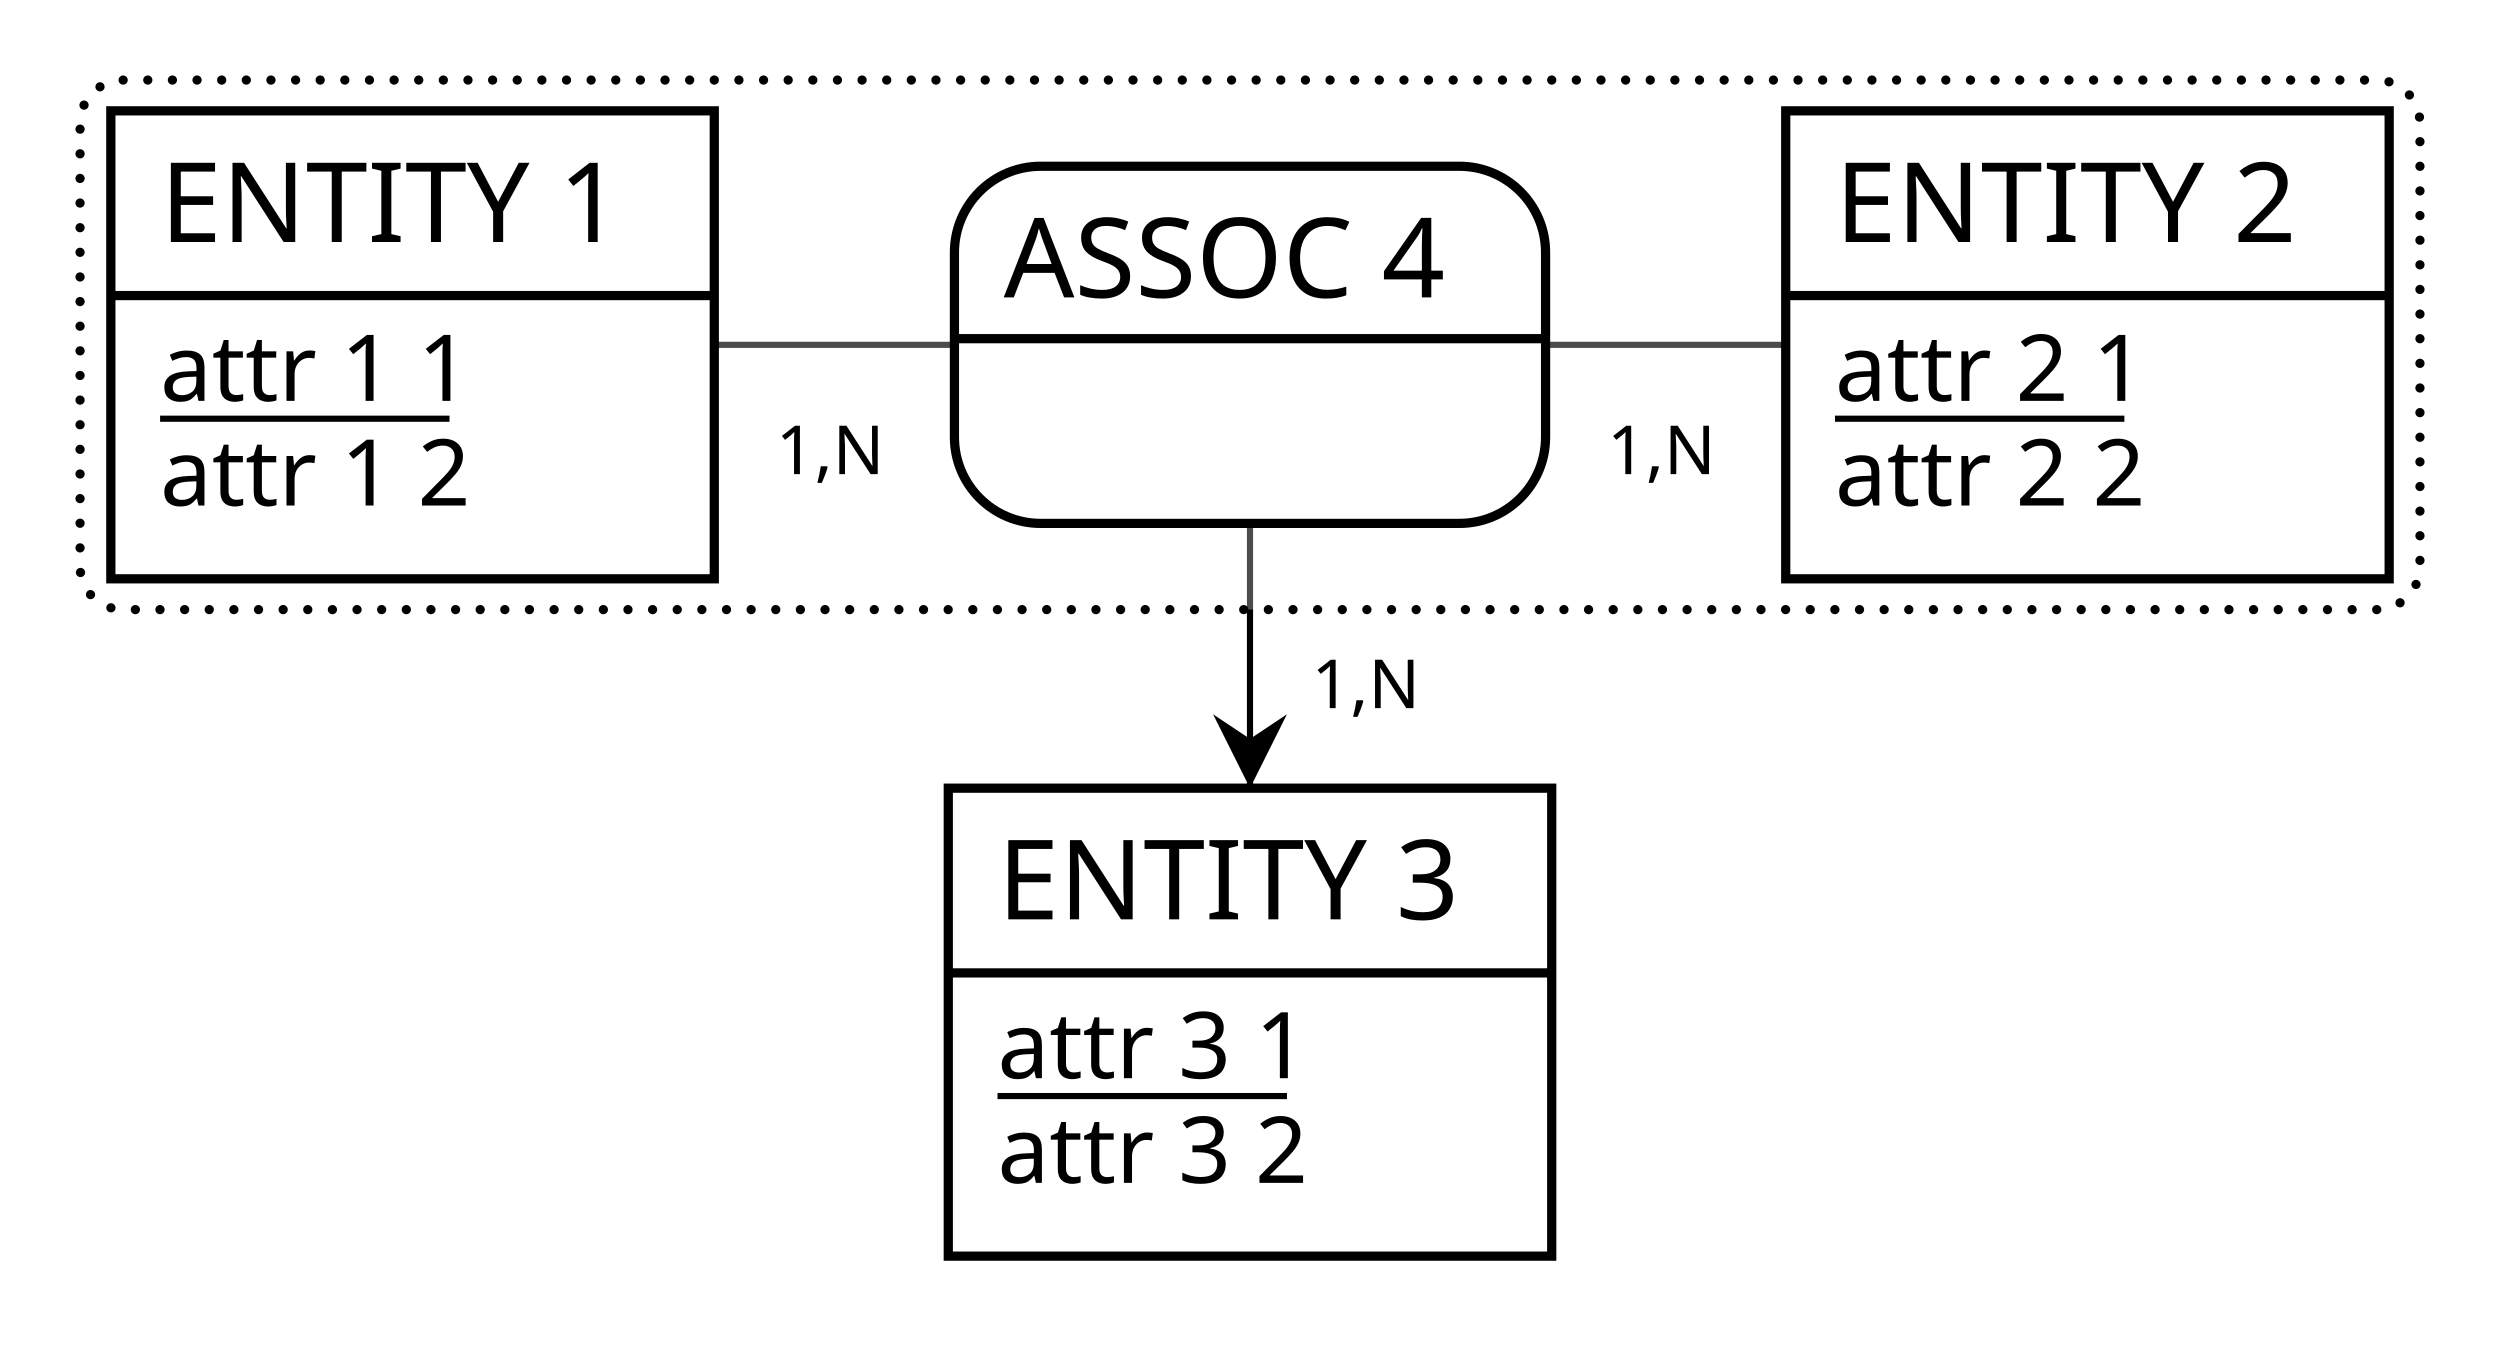
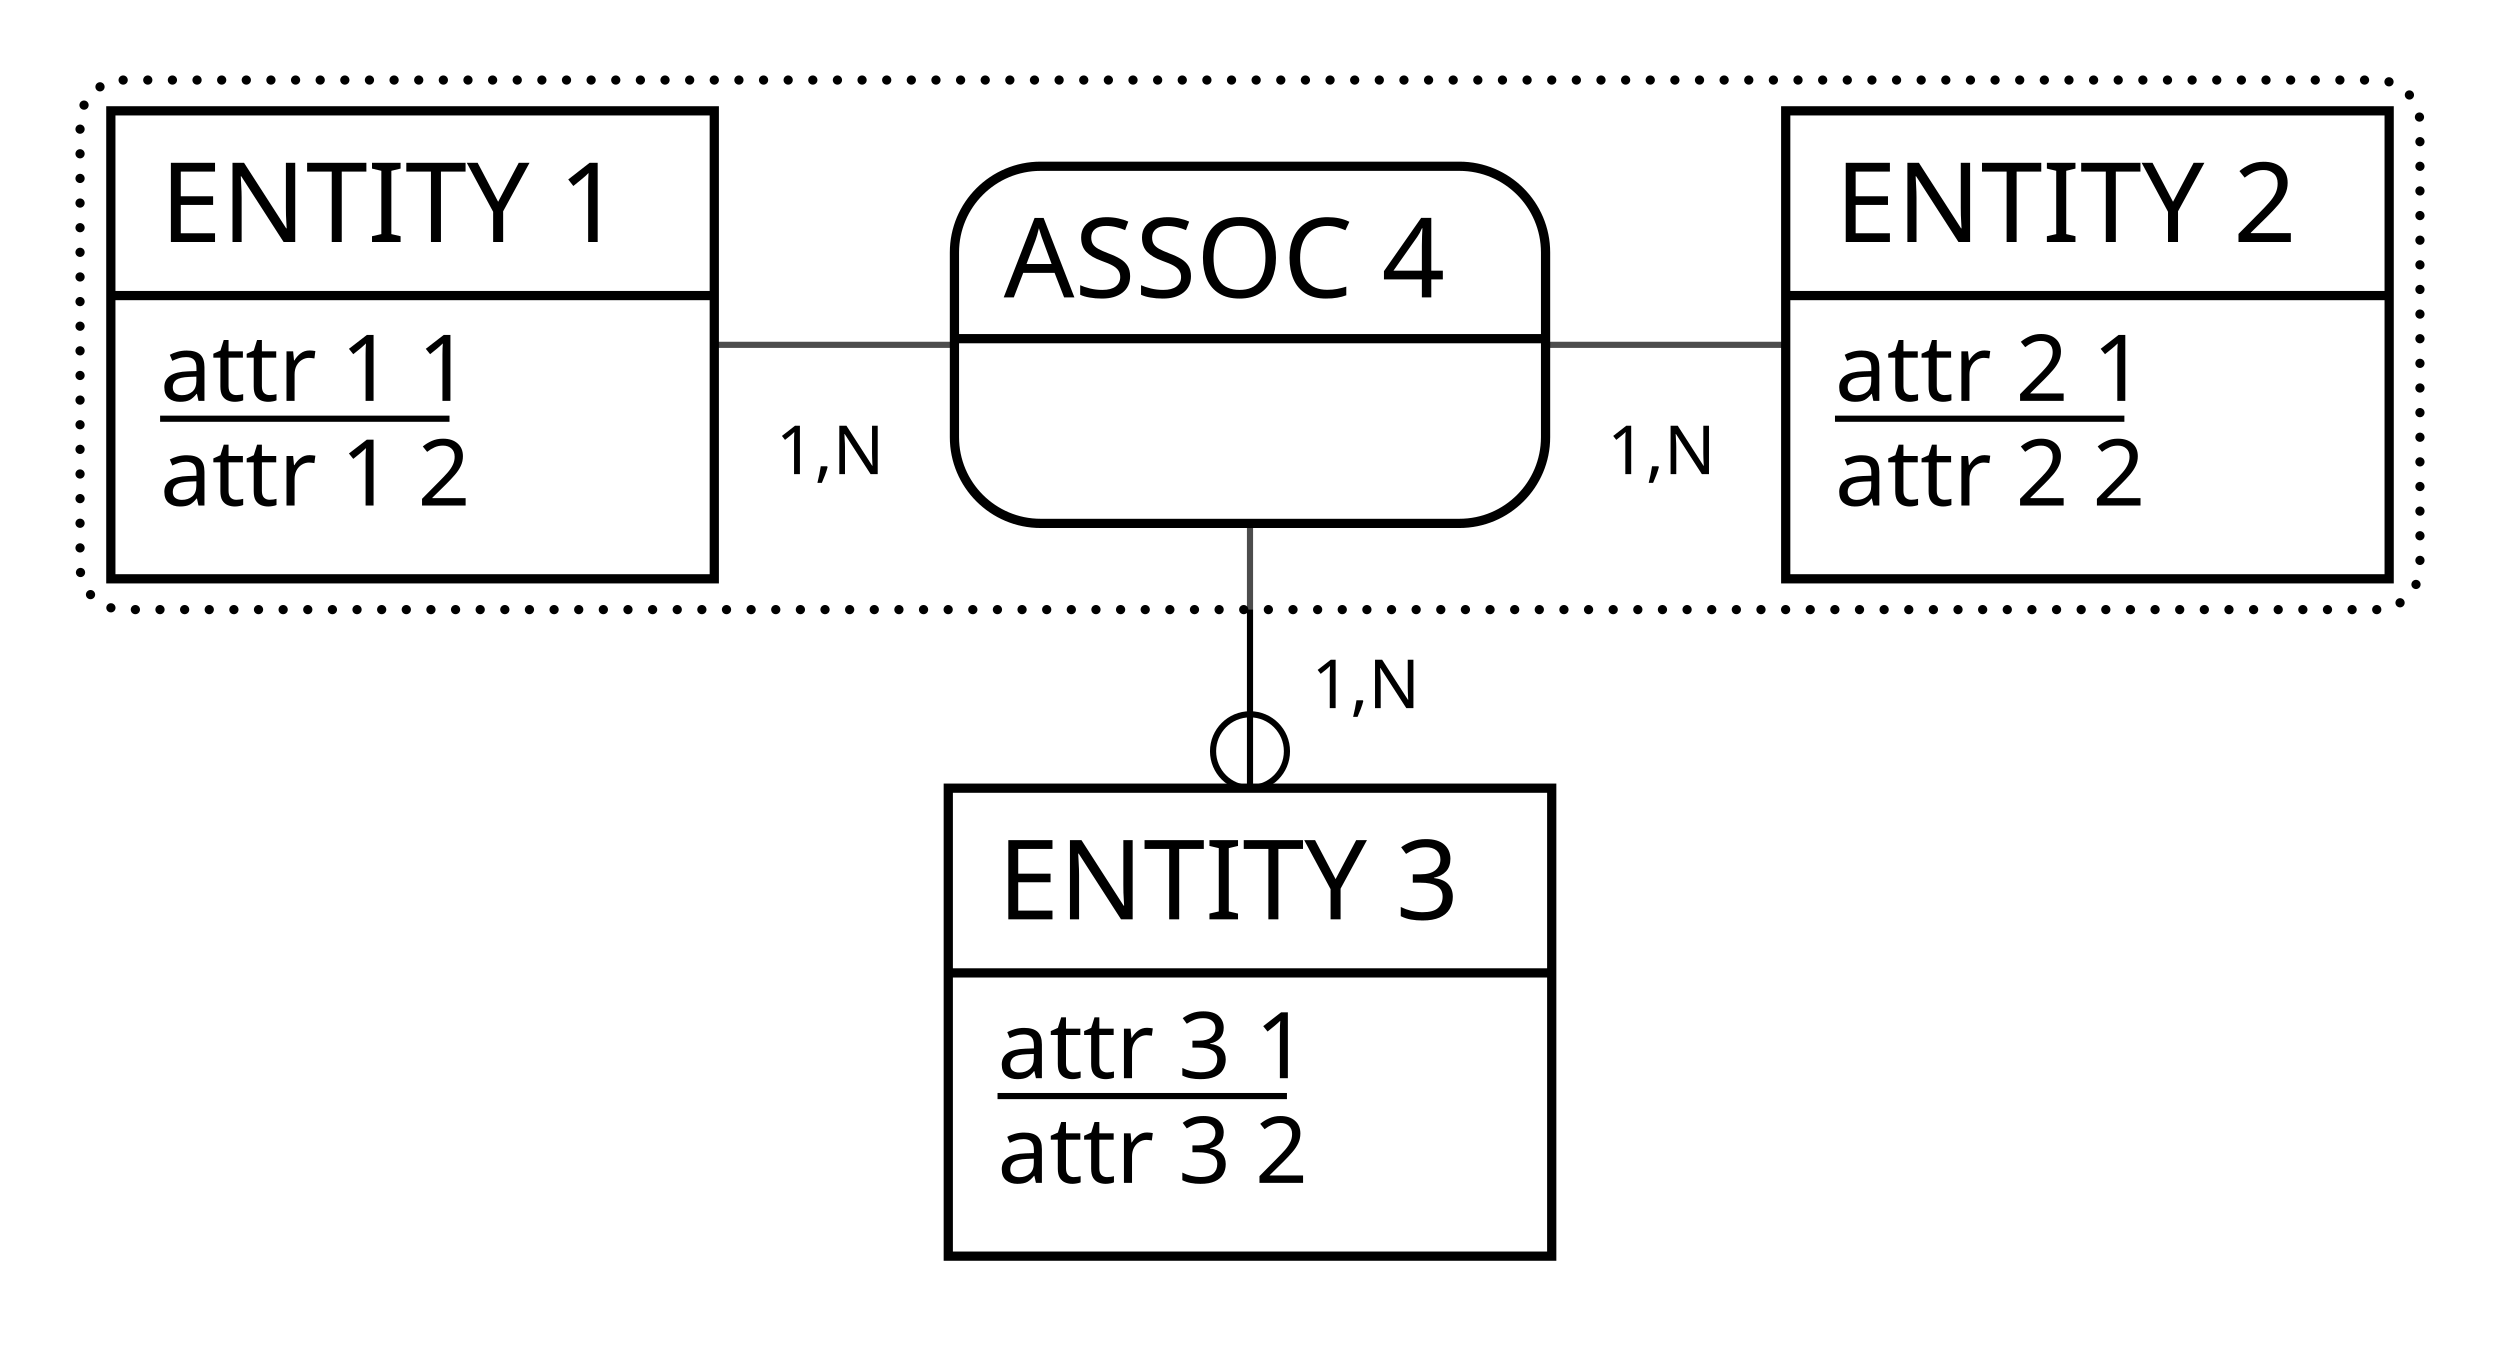
<svg xmlns="http://www.w3.org/2000/svg" width="406" height="222" viewBox="0 0 406 222">
  <rect x="0" y="0" width="406" height="222" fill="#FFFFFF" stroke="none" stroke-width="0" />
  <g>
+     <circle cx="203" cy="122" r="6" stroke="#000000" stroke-width="1" fill="#FFFFFF55" />
    <line x1="203" y1="166" x2="203" y2="56" stroke="#000000" stroke-width="1" />
-     <polygon points="203 128 197 116 203 120 209 116" fill="#000000" stroke-width="0" />
    <line x1="67" y1="56" x2="203" y2="56" stroke="#000000" stroke-width="1" />
    <line x1="339" y1="56" x2="203" y2="56" stroke="#000000" stroke-width="1" />
    <g>
      <path d="M20 13 L386 13 a7 7 0 0 1 7 7 L393 92 a7 7 0 0 1 -7 7 L20 99 a7 7 0 0 1 -7 -7 L13 20 a7 7 0 0 1 7 -7" fill="#FFFFFF" stroke="none" stroke-width="0" opacity="0.3" />
      <path d="M20 13 L386 13 a7 7 0 0 1 7 7 L393 92 a7 7 0 0 1 -7 7 L20 99 a7 7 0 0 1 -7 -7 L13 20 a7 7 0 0 1 7 -7" fill="none" stroke="#000000" stroke-width="1.5" stroke-dasharray="0,4" stroke-linecap="round" />
      <path d="M237 27 a14 14 90 0 1 14 14 V55 h-96 V41 a14 14 90 0 1 14 -14" fill="#FFFFFF" stroke="#FFFFFF" stroke-width="0" />
      <path d="M251 55 v16 a14 14 90 0 1 -14 14 H169 a14 14 90 0 1 -14 -14 V55 H96" fill="#FFFFFF" stroke="#FFFFFF" stroke-width="0" />
      <rect x="155" y="27" width="96" height="58" fill="none" rx="14" stroke="#000000" stroke-width="1.5" />
      <line x1="155" y1="55" x2="251" y2="55" stroke="#000000" stroke-width="1.5" />
      <text x="163" y="48.3" fill="#000000" font-family="Copperplate" font-size="18">ASSOC 4</text>
    </g>
    <text x="213" y="115" fill="#000000" font-family="Futura" font-size="11">1,N</text>
    <text x="126" y="77" fill="#000000" font-family="Futura" font-size="11">1,N</text>
    <text x="261" y="77" fill="#000000" font-family="Futura" font-size="11">1,N</text>
  </g>
  <g>
    <g>
      <rect x="18" y="18" width="98" height="30" fill="#FFFFFF" stroke="none" stroke-width="0" opacity="1" />
      <rect x="18" y="48" width="98" height="46" fill="#FFFFFF" stroke="none" stroke-width="0" opacity="1" />
      <rect x="18" y="18" width="98" height="76" fill="none" stroke="#000000" stroke-width="1.5" opacity="1" />
      <line x1="18" y1="48" x2="116" y2="48" stroke="#000000" stroke-width="1.5" />
    </g>
    <text x="26" y="39.3" fill="#000000" font-family="Copperplate" font-size="18">ENTITY 1</text>
    <text x="26" y="65.1" fill="#000000" font-family="Gill Sans" font-size="15">attr 1 1</text>
    <line x1="26" y1="68" x2="73" y2="68" stroke="#000000" stroke-width="1" />
    <text x="26" y="82.1" fill="#000000" font-family="Gill Sans" font-size="15">attr 1 2</text>
  </g>
  <g>
    <g>
      <rect x="290" y="18" width="98" height="30" fill="#FFFFFF" stroke="none" stroke-width="0" opacity="1" />
      <rect x="290" y="48" width="98" height="46" fill="#FFFFFF" stroke="none" stroke-width="0" opacity="1" />
      <rect x="290" y="18" width="98" height="76" fill="none" stroke="#000000" stroke-width="1.5" opacity="1" />
      <line x1="290" y1="48" x2="388" y2="48" stroke="#000000" stroke-width="1.5" />
    </g>
    <text x="298" y="39.3" fill="#000000" font-family="Copperplate" font-size="18">ENTITY 2</text>
    <text x="298" y="65.1" fill="#000000" font-family="Gill Sans" font-size="15">attr 2 1</text>
    <line x1="298" y1="68" x2="345" y2="68" stroke="#000000" stroke-width="1" />
    <text x="298" y="82.1" fill="#000000" font-family="Gill Sans" font-size="15">attr 2 2</text>
  </g>
  <g>
    <g>
      <rect x="154" y="128" width="98" height="30" fill="#FFFFFF" stroke="none" stroke-width="0" opacity="1" />
      <rect x="154" y="158" width="98" height="46" fill="#FFFFFF" stroke="none" stroke-width="0" opacity="1" />
      <rect x="154" y="128" width="98" height="76" fill="none" stroke="#000000" stroke-width="1.5" opacity="1" />
      <line x1="154" y1="158" x2="252" y2="158" stroke="#000000" stroke-width="1.5" />
    </g>
    <text x="162" y="149.3" fill="#000000" font-family="Copperplate" font-size="18">ENTITY 3</text>
    <text x="162" y="175.1" fill="#000000" font-family="Gill Sans" font-size="15">attr 3 1</text>
    <line x1="162" y1="178" x2="209" y2="178" stroke="#000000" stroke-width="1" />
    <text x="162" y="192.1" fill="#000000" font-family="Gill Sans" font-size="15">attr 3 2</text>
  </g>
</svg>
